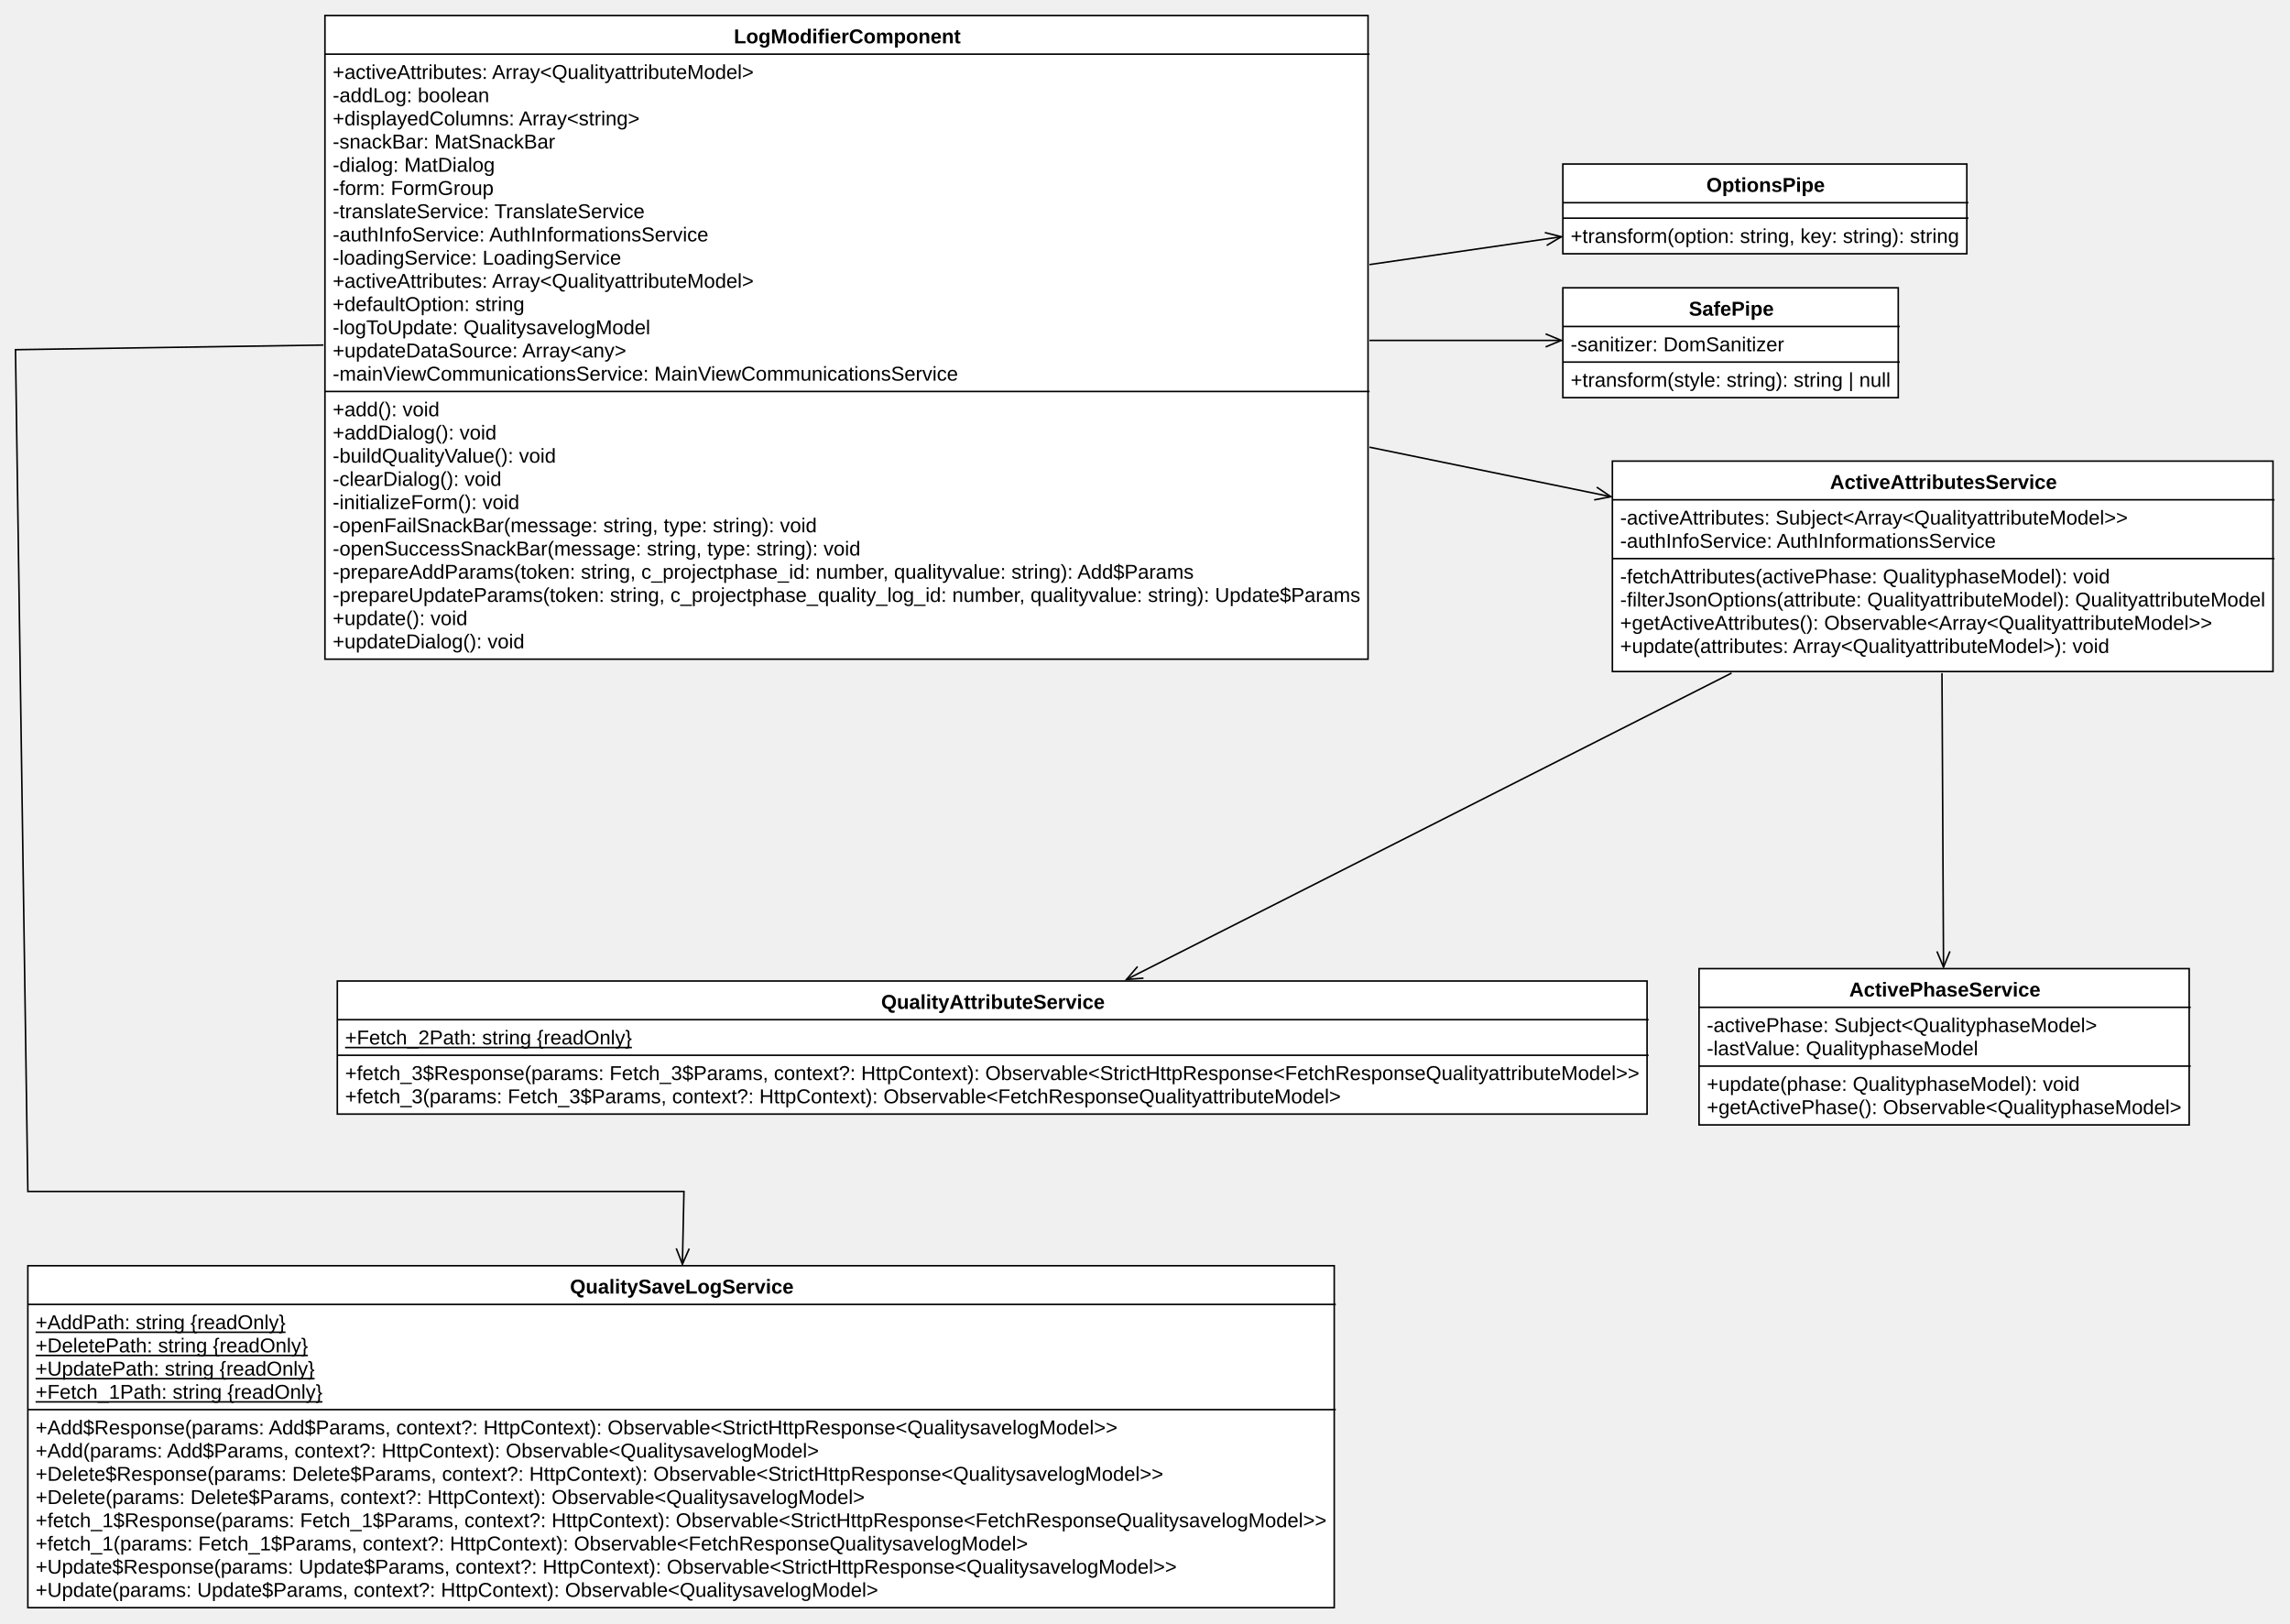
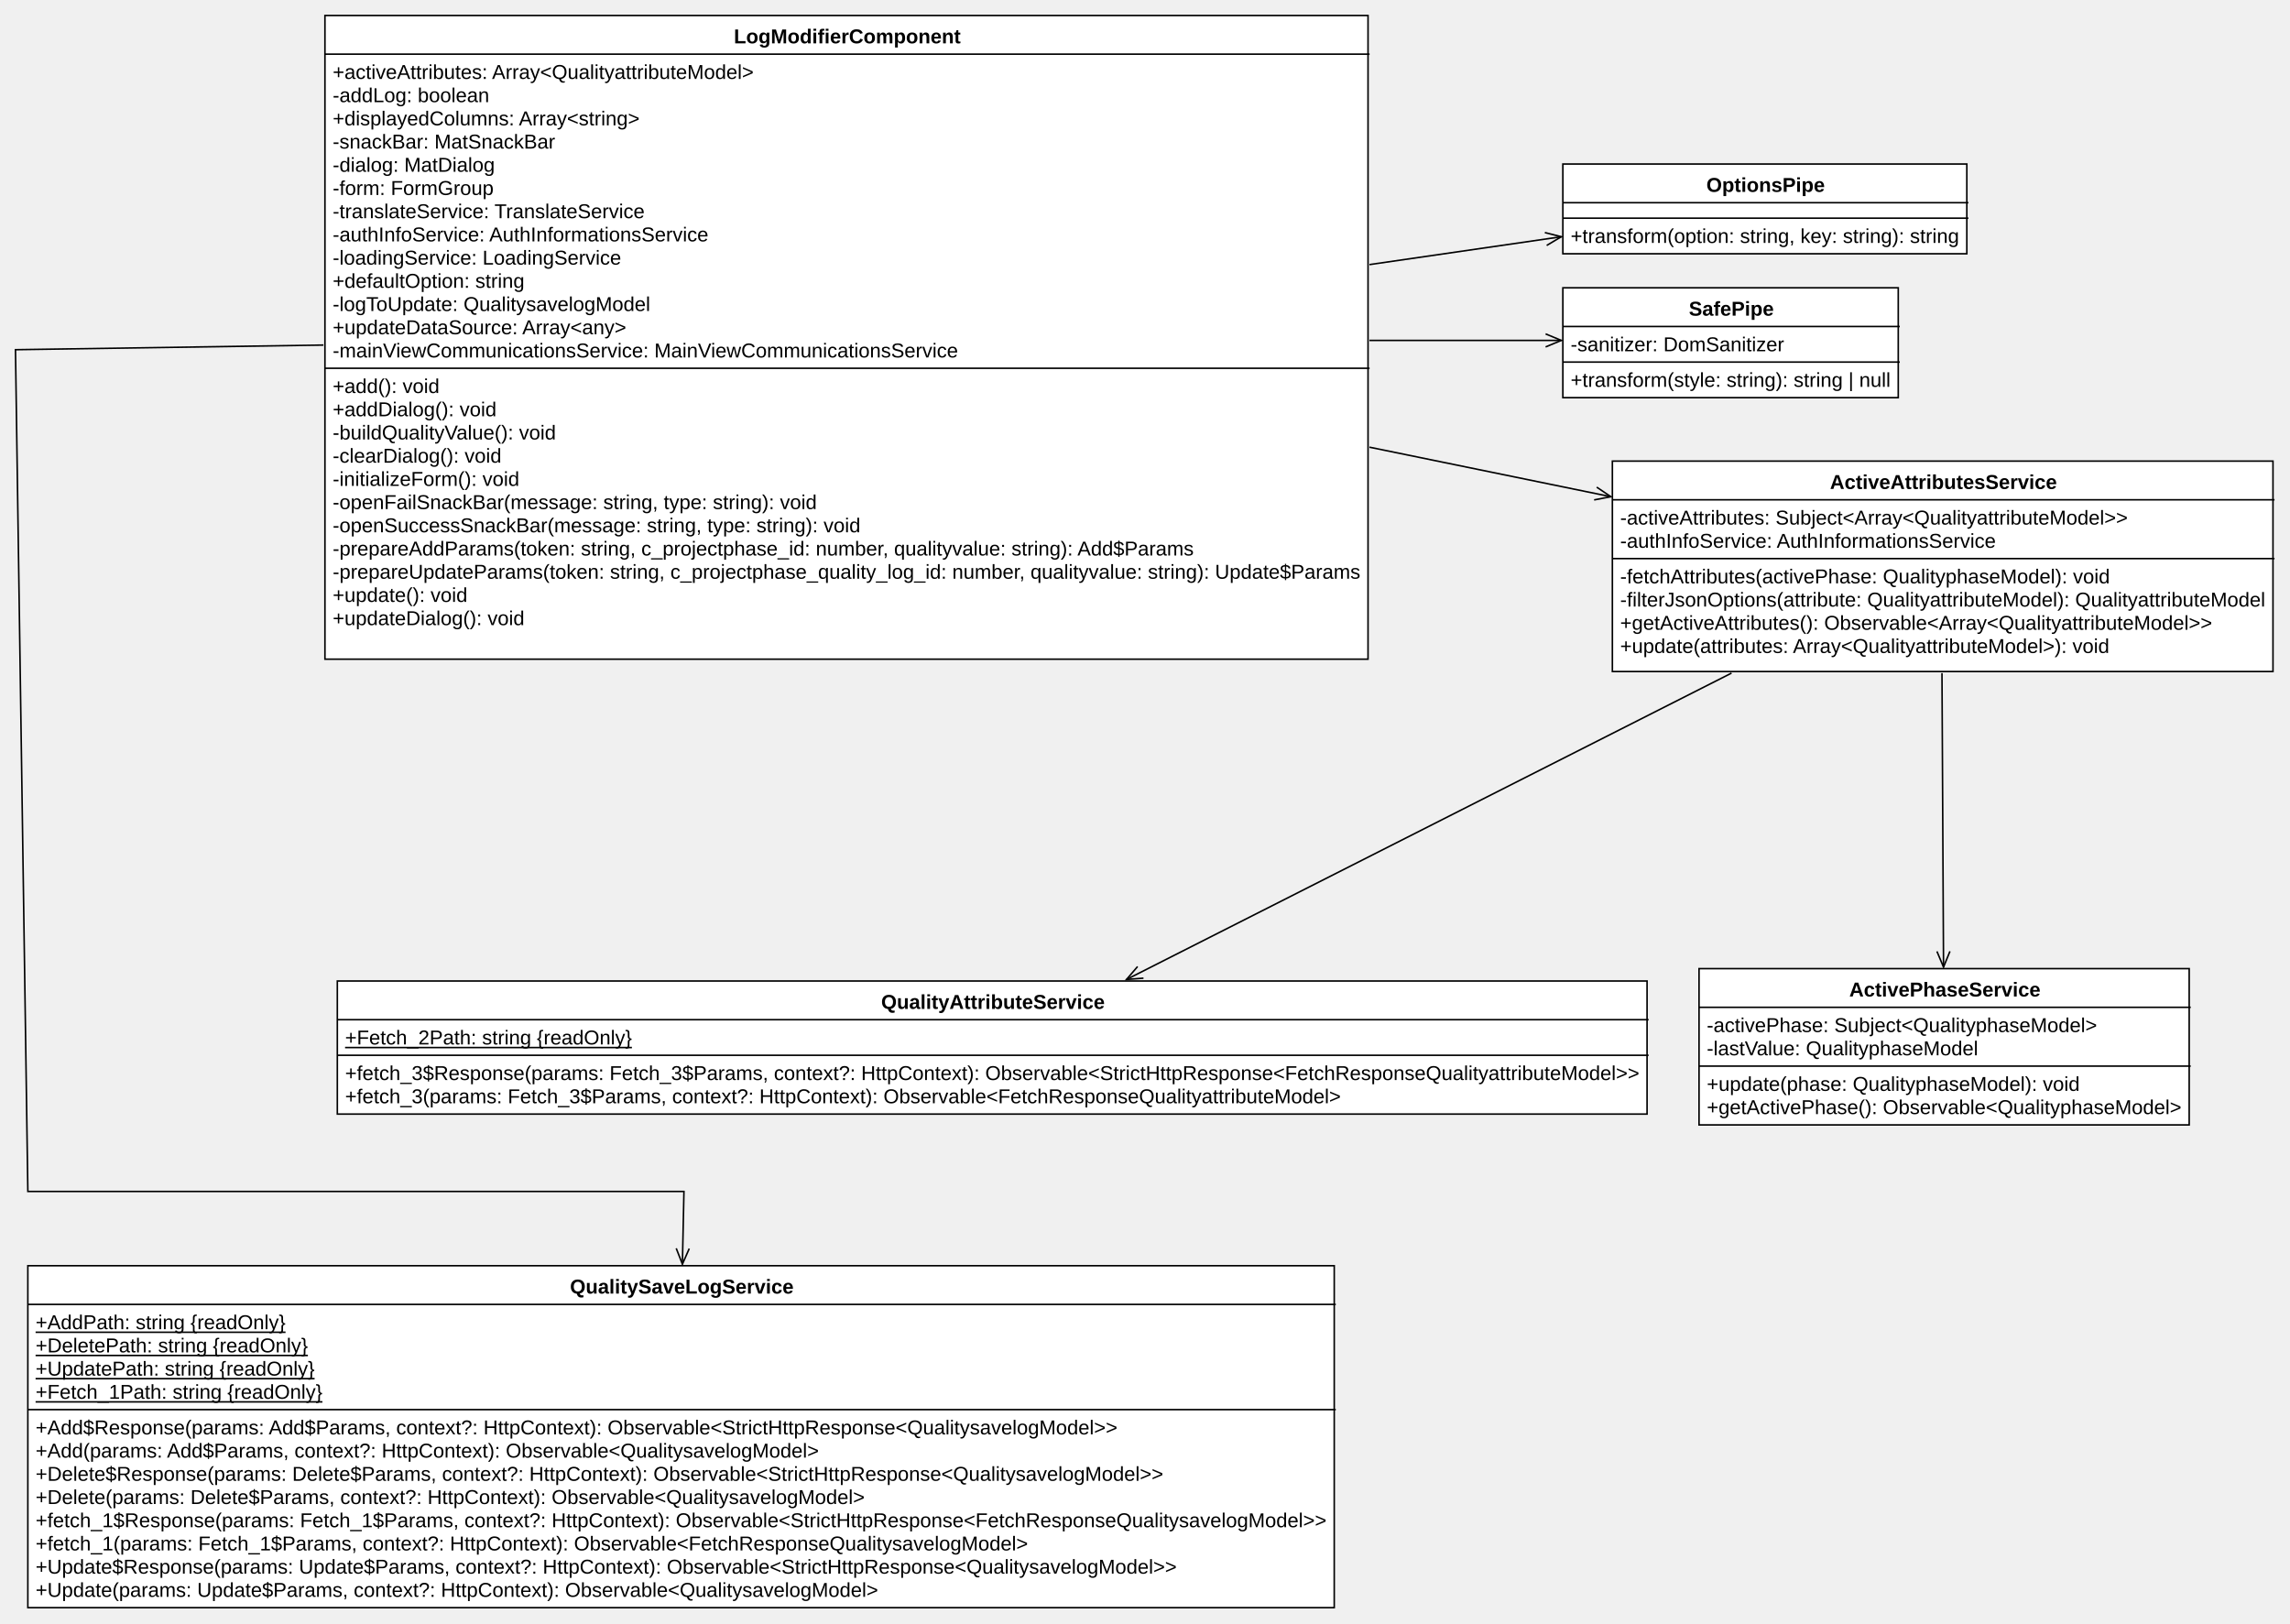
<svg xmlns="http://www.w3.org/2000/svg" version="1.1" width="1479.908" height="1049">
  <defs />
  <g>
    <g>
      <rect fill="#ffffff" stroke="none" x="968" y="816" width="846.412" height="86" transform="matrix(1 0 0 1 -750 -182)" />
    </g>
    <g>
      <path fill="none" stroke="#000000" paint-order="fill stroke markers" d=" M 218 634 L 1064.412 634 L 1064.412 720 L 218 720 L 218 634 Z Z" stroke-miterlimit="10" stroke-dasharray="" />
    </g>
    <g>
      <path fill="none" stroke="#000000" paint-order="fill stroke markers" d=" M 218 659 L 1065.412 659" stroke-miterlimit="10" stroke-dasharray="" />
    </g>
    <g>
      <path fill="none" stroke="#000000" paint-order="fill stroke markers" d=" M 218 682 L 1065.412 682" stroke-miterlimit="10" stroke-dasharray="" />
    </g>
    <g>
      <g>
        <path fill="none" stroke="none" />
        <text fill="#000000" stroke="none" font-family="Arial" font-size="13px" font-style="normal" font-weight="bold" text-decoration="undefined" x="1391.706" y="829.5" text-anchor="middle" dominant-baseline="central" transform="matrix(1 0 0 1 -750 -182)">QualityAttributeService</text>
      </g>
    </g>
    <g>
      <g>
        <path fill="none" stroke="none" />
        <text fill="#000000" stroke="none" font-family="Arial" font-size="13px" font-style="normal" font-weight="normal" text-decoration="undefined" x="973" y="852.5" text-anchor="start" dominant-baseline="central" transform="matrix(1 0 0 1 -750 -182)">+Fetch_2Path: string {readOnly}</text>
        <path fill="none" stroke="#000000" paint-order="fill stroke markers" d=" M 223 677 L 408.364 677" stroke-miterlimit="10" stroke-dasharray="" />
      </g>
    </g>
    <g>
      <g>
        <path fill="none" stroke="none" />
-         <text fill="#000000" stroke="none" font-family="Arial" font-size="13px" font-style="normal" font-weight="normal" text-decoration="undefined" x="973" y="875.5" text-anchor="start" dominant-baseline="central" transform="matrix(1 0 0 1 -750 -182)">+fetch_3$Response(params: Fetch_3$Params,
-                     context?: HttpContext):
-                     Observable&lt;StrictHttpResponse&lt;FetchResponseQualityattributeModel&gt;&gt;</text>
-       </g>
-     </g>
-     <g>
-       <g>
-         <path fill="none" stroke="none" />
-         <text fill="#000000" stroke="none" font-family="Arial" font-size="13px" font-style="normal" font-weight="normal" text-decoration="undefined" x="973" y="890.5" text-anchor="start" dominant-baseline="central" transform="matrix(1 0 0 1 -750 -182)">+fetch_3(params: Fetch_3$Params, context?:
-                     HttpContext): Observable&lt;FetchResponseQualityattributeModel&gt;</text>
+         <text fill="#000000" stroke="none" font-family="Arial" font-size="13px" font-style="normal" font-weight="normal" text-decoration="undefined" x="973" y="875.5" text-anchor="start" dominant-baseline="central" transform="matrix(1 0 0 1 -750 -182)">+fetch_3$Response(params: Fetch_3$Params, context?: HttpContext): Observable&lt;StrictHttpResponse&lt;FetchResponseQualityattributeModel&gt;&gt;</text>
+       </g>
+     </g>
+     <g>
+       <g>
+         <path fill="none" stroke="none" />
+         <text fill="#000000" stroke="none" font-family="Arial" font-size="13px" font-style="normal" font-weight="normal" text-decoration="undefined" x="973" y="890.5" text-anchor="start" dominant-baseline="central" transform="matrix(1 0 0 1 -750 -182)">+fetch_3(params: Fetch_3$Params, context?: HttpContext): Observable&lt;FetchResponseQualityattributeModel&gt;</text>
      </g>
    </g>
    <g>
      <rect fill="#ffffff" stroke="none" x="960" y="192" width="674.085" height="416" transform="matrix(1 0 0 1 -750 -182)" />
    </g>
    <g>
      <path fill="none" stroke="#000000" paint-order="fill stroke markers" d=" M 210 10 L 884.085 10 L 884.085 426 L 210 426 L 210 10 Z Z" stroke-miterlimit="10" stroke-dasharray="" />
    </g>
    <g>
      <path fill="none" stroke="#000000" paint-order="fill stroke markers" d=" M 210 35 L 885.085 35" stroke-miterlimit="10" stroke-dasharray="" />
    </g>
    <g>
-       <path fill="none" stroke="#000000" paint-order="fill stroke markers" d=" M 210 253 L 885.085 253" stroke-miterlimit="10" stroke-dasharray="" />
+       <path fill="none" stroke="#000000" paint-order="fill stroke markers" d=" M 210 238 L 885.085 238" stroke-miterlimit="10" stroke-dasharray="" />
    </g>
    <g>
      <g>
        <path fill="none" stroke="none" />
        <text fill="#000000" stroke="none" font-family="Arial" font-size="13px" font-style="normal" font-weight="bold" text-decoration="undefined" x="1297.543" y="205.5" text-anchor="middle" dominant-baseline="central" transform="matrix(1 0 0 1 -750 -182)">LogModifierComponent</text>
      </g>
    </g>
    <g>
      <g>
        <path fill="none" stroke="none" />
-         <text fill="#000000" stroke="none" font-family="Arial" font-size="13px" font-style="normal" font-weight="normal" text-decoration="undefined" x="965" y="228.5" text-anchor="start" dominant-baseline="central" transform="matrix(1 0 0 1 -750 -182)">+activeAttributes:
-                     Array&lt;QualityattributeModel&gt;</text>
+         <text fill="#000000" stroke="none" font-family="Arial" font-size="13px" font-style="normal" font-weight="normal" text-decoration="undefined" x="965" y="228.5" text-anchor="start" dominant-baseline="central" transform="matrix(1 0 0 1 -750 -182)">+activeAttributes: Array&lt;QualityattributeModel&gt;</text>
      </g>
    </g>
    <g>
      <g>
        <path fill="none" stroke="none" />
        <text fill="#000000" stroke="none" font-family="Arial" font-size="13px" font-style="normal" font-weight="normal" text-decoration="undefined" x="965" y="243.5" text-anchor="start" dominant-baseline="central" transform="matrix(1 0 0 1 -750 -182)">-addLog: boolean</text>
      </g>
    </g>
    <g>
      <g>
        <path fill="none" stroke="none" />
        <text fill="#000000" stroke="none" font-family="Arial" font-size="13px" font-style="normal" font-weight="normal" text-decoration="undefined" x="965" y="258.5" text-anchor="start" dominant-baseline="central" transform="matrix(1 0 0 1 -750 -182)">+displayedColumns: Array&lt;string&gt;</text>
      </g>
    </g>
    <g>
      <g>
        <path fill="none" stroke="none" />
        <text fill="#000000" stroke="none" font-family="Arial" font-size="13px" font-style="normal" font-weight="normal" text-decoration="undefined" x="965" y="273.5" text-anchor="start" dominant-baseline="central" transform="matrix(1 0 0 1 -750 -182)">-snackBar: MatSnackBar</text>
      </g>
    </g>
    <g>
      <g>
        <path fill="none" stroke="none" />
        <text fill="#000000" stroke="none" font-family="Arial" font-size="13px" font-style="normal" font-weight="normal" text-decoration="undefined" x="965" y="288.5" text-anchor="start" dominant-baseline="central" transform="matrix(1 0 0 1 -750 -182)">-dialog: MatDialog</text>
      </g>
    </g>
    <g>
      <g>
        <path fill="none" stroke="none" />
        <text fill="#000000" stroke="none" font-family="Arial" font-size="13px" font-style="normal" font-weight="normal" text-decoration="undefined" x="965" y="303.5" text-anchor="start" dominant-baseline="central" transform="matrix(1 0 0 1 -750 -182)">-form: FormGroup</text>
      </g>
    </g>
    <g>
      <g>
        <path fill="none" stroke="none" />
        <text fill="#000000" stroke="none" font-family="Arial" font-size="13px" font-style="normal" font-weight="normal" text-decoration="undefined" x="965" y="318.5" text-anchor="start" dominant-baseline="central" transform="matrix(1 0 0 1 -750 -182)">-translateService: TranslateService</text>
      </g>
    </g>
    <g>
      <g>
        <path fill="none" stroke="none" />
        <text fill="#000000" stroke="none" font-family="Arial" font-size="13px" font-style="normal" font-weight="normal" text-decoration="undefined" x="965" y="333.5" text-anchor="start" dominant-baseline="central" transform="matrix(1 0 0 1 -750 -182)">-authInfoService: AuthInformationsService</text>
      </g>
    </g>
    <g>
      <g>
        <path fill="none" stroke="none" />
        <text fill="#000000" stroke="none" font-family="Arial" font-size="13px" font-style="normal" font-weight="normal" text-decoration="undefined" x="965" y="348.5" text-anchor="start" dominant-baseline="central" transform="matrix(1 0 0 1 -750 -182)">-loadingService: LoadingService</text>
      </g>
    </g>
    <g>
      <g>
        <path fill="none" stroke="none" />
-         <text fill="#000000" stroke="none" font-family="Arial" font-size="13px" font-style="normal" font-weight="normal" text-decoration="undefined" x="965" y="363.5" text-anchor="start" dominant-baseline="central" transform="matrix(1 0 0 1 -750 -182)">+activeAttributes:
-                     Array&lt;QualityattributeModel&gt;</text>
-       </g>
-     </g>
-     <g>
-       <g>
-         <path fill="none" stroke="none" />
-         <text fill="#000000" stroke="none" font-family="Arial" font-size="13px" font-style="normal" font-weight="normal" text-decoration="undefined" x="965" y="378.5" text-anchor="start" dominant-baseline="central" transform="matrix(1 0 0 1 -750 -182)">+defaultOption: string</text>
-       </g>
-     </g>
-     <g>
-       <g>
-         <path fill="none" stroke="none" />
-         <text fill="#000000" stroke="none" font-family="Arial" font-size="13px" font-style="normal" font-weight="normal" text-decoration="undefined" x="965" y="393.5" text-anchor="start" dominant-baseline="central" transform="matrix(1 0 0 1 -750 -182)">-logToUpdate: QualitysavelogModel</text>
-       </g>
-     </g>
-     <g>
-       <g>
-         <path fill="none" stroke="none" />
-         <text fill="#000000" stroke="none" font-family="Arial" font-size="13px" font-style="normal" font-weight="normal" text-decoration="undefined" x="965" y="408.5" text-anchor="start" dominant-baseline="central" transform="matrix(1 0 0 1 -750 -182)">+updateDataSource: Array&lt;any&gt;</text>
-       </g>
-     </g>
-     <g>
-       <g>
-         <path fill="none" stroke="none" />
-         <text fill="#000000" stroke="none" font-family="Arial" font-size="13px" font-style="normal" font-weight="normal" text-decoration="undefined" x="965" y="423.5" text-anchor="start" dominant-baseline="central" transform="matrix(1 0 0 1 -750 -182)">-mainViewCommunicationsService:
-                     MainViewCommunicationsService</text>
-       </g>
-     </g>
-     <g>
-       <g>
-         <path fill="none" stroke="none" />
-         <text fill="#000000" stroke="none" font-family="Arial" font-size="13px" font-style="normal" font-weight="normal" text-decoration="undefined" x="965" y="446.5" text-anchor="start" dominant-baseline="central" transform="matrix(1 0 0 1 -750 -182)">+add(): void</text>
-       </g>
-     </g>
-     <g>
-       <g>
-         <path fill="none" stroke="none" />
-         <text fill="#000000" stroke="none" font-family="Arial" font-size="13px" font-style="normal" font-weight="normal" text-decoration="undefined" x="965" y="461.5" text-anchor="start" dominant-baseline="central" transform="matrix(1 0 0 1 -750 -182)">+addDialog(): void</text>
-       </g>
-     </g>
-     <g>
-       <g>
-         <path fill="none" stroke="none" />
-         <text fill="#000000" stroke="none" font-family="Arial" font-size="13px" font-style="normal" font-weight="normal" text-decoration="undefined" x="965" y="476.5" text-anchor="start" dominant-baseline="central" transform="matrix(1 0 0 1 -750 -182)">-buildQualityValue(): void</text>
-       </g>
-     </g>
-     <g>
-       <g>
-         <path fill="none" stroke="none" />
-         <text fill="#000000" stroke="none" font-family="Arial" font-size="13px" font-style="normal" font-weight="normal" text-decoration="undefined" x="965" y="491.5" text-anchor="start" dominant-baseline="central" transform="matrix(1 0 0 1 -750 -182)">-clearDialog(): void</text>
-       </g>
-     </g>
-     <g>
-       <g>
-         <path fill="none" stroke="none" />
-         <text fill="#000000" stroke="none" font-family="Arial" font-size="13px" font-style="normal" font-weight="normal" text-decoration="undefined" x="965" y="506.5" text-anchor="start" dominant-baseline="central" transform="matrix(1 0 0 1 -750 -182)">-initializeForm(): void</text>
-       </g>
-     </g>
-     <g>
-       <g>
-         <path fill="none" stroke="none" />
-         <text fill="#000000" stroke="none" font-family="Arial" font-size="13px" font-style="normal" font-weight="normal" text-decoration="undefined" x="965" y="521.5" text-anchor="start" dominant-baseline="central" transform="matrix(1 0 0 1 -750 -182)">-openFailSnackBar(message: string, type:
-                     string): void</text>
-       </g>
-     </g>
-     <g>
-       <g>
-         <path fill="none" stroke="none" />
-         <text fill="#000000" stroke="none" font-family="Arial" font-size="13px" font-style="normal" font-weight="normal" text-decoration="undefined" x="965" y="536.5" text-anchor="start" dominant-baseline="central" transform="matrix(1 0 0 1 -750 -182)">-openSuccessSnackBar(message: string,
-                     type: string): void</text>
-       </g>
-     </g>
-     <g>
-       <g>
-         <path fill="none" stroke="none" />
-         <text fill="#000000" stroke="none" font-family="Arial" font-size="13px" font-style="normal" font-weight="normal" text-decoration="undefined" x="965" y="551.5" text-anchor="start" dominant-baseline="central" transform="matrix(1 0 0 1 -750 -182)">-prepareAddParams(token: string,
-                     c_projectphase_id: number, qualityvalue: string): Add$Params</text>
-       </g>
-     </g>
-     <g>
-       <g>
-         <path fill="none" stroke="none" />
-         <text fill="#000000" stroke="none" font-family="Arial" font-size="13px" font-style="normal" font-weight="normal" text-decoration="undefined" x="965" y="566.5" text-anchor="start" dominant-baseline="central" transform="matrix(1 0 0 1 -750 -182)">-prepareUpdateParams(token: string,
-                     c_projectphase_quality_log_id: number, qualityvalue: string): Update$Params</text>
-       </g>
-     </g>
-     <g>
-       <g>
-         <path fill="none" stroke="none" />
-         <text fill="#000000" stroke="none" font-family="Arial" font-size="13px" font-style="normal" font-weight="normal" text-decoration="undefined" x="965" y="581.5" text-anchor="start" dominant-baseline="central" transform="matrix(1 0 0 1 -750 -182)">+update(): void</text>
-       </g>
-     </g>
-     <g>
-       <g>
-         <path fill="none" stroke="none" />
-         <text fill="#000000" stroke="none" font-family="Arial" font-size="13px" font-style="normal" font-weight="normal" text-decoration="undefined" x="965" y="596.5" text-anchor="start" dominant-baseline="central" transform="matrix(1 0 0 1 -750 -182)">+updateDialog(): void</text>
+         <text fill="#000000" stroke="none" font-family="Arial" font-size="13px" font-style="normal" font-weight="normal" text-decoration="undefined" x="965" y="363.5" text-anchor="start" dominant-baseline="central" transform="matrix(1 0 0 1 -750 -182)">+defaultOption: string</text>
+       </g>
+     </g>
+     <g>
+       <g>
+         <path fill="none" stroke="none" />
+         <text fill="#000000" stroke="none" font-family="Arial" font-size="13px" font-style="normal" font-weight="normal" text-decoration="undefined" x="965" y="378.5" text-anchor="start" dominant-baseline="central" transform="matrix(1 0 0 1 -750 -182)">-logToUpdate: QualitysavelogModel</text>
+       </g>
+     </g>
+     <g>
+       <g>
+         <path fill="none" stroke="none" />
+         <text fill="#000000" stroke="none" font-family="Arial" font-size="13px" font-style="normal" font-weight="normal" text-decoration="undefined" x="965" y="393.5" text-anchor="start" dominant-baseline="central" transform="matrix(1 0 0 1 -750 -182)">+updateDataSource: Array&lt;any&gt;</text>
+       </g>
+     </g>
+     <g>
+       <g>
+         <path fill="none" stroke="none" />
+         <text fill="#000000" stroke="none" font-family="Arial" font-size="13px" font-style="normal" font-weight="normal" text-decoration="undefined" x="965" y="408.5" text-anchor="start" dominant-baseline="central" transform="matrix(1 0 0 1 -750 -182)">-mainViewCommunicationsService: MainViewCommunicationsService</text>
+       </g>
+     </g>
+     <g>
+       <g>
+         <path fill="none" stroke="none" />
+         <text fill="#000000" stroke="none" font-family="Arial" font-size="13px" font-style="normal" font-weight="normal" text-decoration="undefined" x="965" y="431.5" text-anchor="start" dominant-baseline="central" transform="matrix(1 0 0 1 -750 -182)">+add(): void</text>
+       </g>
+     </g>
+     <g>
+       <g>
+         <path fill="none" stroke="none" />
+         <text fill="#000000" stroke="none" font-family="Arial" font-size="13px" font-style="normal" font-weight="normal" text-decoration="undefined" x="965" y="446.5" text-anchor="start" dominant-baseline="central" transform="matrix(1 0 0 1 -750 -182)">+addDialog(): void</text>
+       </g>
+     </g>
+     <g>
+       <g>
+         <path fill="none" stroke="none" />
+         <text fill="#000000" stroke="none" font-family="Arial" font-size="13px" font-style="normal" font-weight="normal" text-decoration="undefined" x="965" y="461.5" text-anchor="start" dominant-baseline="central" transform="matrix(1 0 0 1 -750 -182)">-buildQualityValue(): void</text>
+       </g>
+     </g>
+     <g>
+       <g>
+         <path fill="none" stroke="none" />
+         <text fill="#000000" stroke="none" font-family="Arial" font-size="13px" font-style="normal" font-weight="normal" text-decoration="undefined" x="965" y="476.5" text-anchor="start" dominant-baseline="central" transform="matrix(1 0 0 1 -750 -182)">-clearDialog(): void</text>
+       </g>
+     </g>
+     <g>
+       <g>
+         <path fill="none" stroke="none" />
+         <text fill="#000000" stroke="none" font-family="Arial" font-size="13px" font-style="normal" font-weight="normal" text-decoration="undefined" x="965" y="491.5" text-anchor="start" dominant-baseline="central" transform="matrix(1 0 0 1 -750 -182)">-initializeForm(): void</text>
+       </g>
+     </g>
+     <g>
+       <g>
+         <path fill="none" stroke="none" />
+         <text fill="#000000" stroke="none" font-family="Arial" font-size="13px" font-style="normal" font-weight="normal" text-decoration="undefined" x="965" y="506.5" text-anchor="start" dominant-baseline="central" transform="matrix(1 0 0 1 -750 -182)">-openFailSnackBar(message: string, type: string): void</text>
+       </g>
+     </g>
+     <g>
+       <g>
+         <path fill="none" stroke="none" />
+         <text fill="#000000" stroke="none" font-family="Arial" font-size="13px" font-style="normal" font-weight="normal" text-decoration="undefined" x="965" y="521.5" text-anchor="start" dominant-baseline="central" transform="matrix(1 0 0 1 -750 -182)">-openSuccessSnackBar(message: string, type: string): void</text>
+       </g>
+     </g>
+     <g>
+       <g>
+         <path fill="none" stroke="none" />
+         <text fill="#000000" stroke="none" font-family="Arial" font-size="13px" font-style="normal" font-weight="normal" text-decoration="undefined" x="965" y="536.5" text-anchor="start" dominant-baseline="central" transform="matrix(1 0 0 1 -750 -182)">-prepareAddParams(token: string, c_projectphase_id: number, qualityvalue: string): Add$Params</text>
+       </g>
+     </g>
+     <g>
+       <g>
+         <path fill="none" stroke="none" />
+         <text fill="#000000" stroke="none" font-family="Arial" font-size="13px" font-style="normal" font-weight="normal" text-decoration="undefined" x="965" y="551.5" text-anchor="start" dominant-baseline="central" transform="matrix(1 0 0 1 -750 -182)">-prepareUpdateParams(token: string, c_projectphase_quality_log_id: number, qualityvalue: string): Update$Params</text>
+       </g>
+     </g>
+     <g>
+       <g>
+         <path fill="none" stroke="none" />
+         <text fill="#000000" stroke="none" font-family="Arial" font-size="13px" font-style="normal" font-weight="normal" text-decoration="undefined" x="965" y="566.5" text-anchor="start" dominant-baseline="central" transform="matrix(1 0 0 1 -750 -182)">+update(): void</text>
+       </g>
+     </g>
+     <g>
+       <g>
+         <path fill="none" stroke="none" />
+         <text fill="#000000" stroke="none" font-family="Arial" font-size="13px" font-style="normal" font-weight="normal" text-decoration="undefined" x="965" y="581.5" text-anchor="start" dominant-baseline="central" transform="matrix(1 0 0 1 -750 -182)">+updateDialog(): void</text>
      </g>
    </g>
    <g>
      <rect fill="#ffffff" stroke="none" x="1848" y="808" width="316.757" height="101" transform="matrix(1 0 0 1 -750 -182)" />
    </g>
    <g>
      <path fill="none" stroke="#000000" paint-order="fill stroke markers" d=" M 1098 626 L 1414.757 626 L 1414.757 727 L 1098 727 L 1098 626 Z Z" stroke-miterlimit="10" stroke-dasharray="" />
    </g>
    <g>
      <path fill="none" stroke="#000000" paint-order="fill stroke markers" d=" M 1098 651 L 1415.757 651" stroke-miterlimit="10" stroke-dasharray="" />
    </g>
    <g>
      <path fill="none" stroke="#000000" paint-order="fill stroke markers" d=" M 1098 689 L 1415.757 689" stroke-miterlimit="10" stroke-dasharray="" />
    </g>
    <g>
      <g>
        <path fill="none" stroke="none" />
        <text fill="#000000" stroke="none" font-family="Arial" font-size="13px" font-style="normal" font-weight="bold" text-decoration="undefined" x="2006.878" y="821.5" text-anchor="middle" dominant-baseline="central" transform="matrix(1 0 0 1 -750 -182)">ActivePhaseService</text>
      </g>
    </g>
    <g>
      <g>
        <path fill="none" stroke="none" />
-         <text fill="#000000" stroke="none" font-family="Arial" font-size="13px" font-style="normal" font-weight="normal" text-decoration="undefined" x="1853" y="844.5" text-anchor="start" dominant-baseline="central" transform="matrix(1 0 0 1 -750 -182)">-activePhase:
-                     Subject&lt;QualityphaseModel&gt;</text>
+         <text fill="#000000" stroke="none" font-family="Arial" font-size="13px" font-style="normal" font-weight="normal" text-decoration="undefined" x="1853" y="844.5" text-anchor="start" dominant-baseline="central" transform="matrix(1 0 0 1 -750 -182)">-activePhase: Subject&lt;QualityphaseModel&gt;</text>
      </g>
    </g>
    <g>
      <g>
        <path fill="none" stroke="none" />
        <text fill="#000000" stroke="none" font-family="Arial" font-size="13px" font-style="normal" font-weight="normal" text-decoration="undefined" x="1853" y="859.5" text-anchor="start" dominant-baseline="central" transform="matrix(1 0 0 1 -750 -182)">-lastValue: QualityphaseModel</text>
      </g>
    </g>
    <g>
      <g>
        <path fill="none" stroke="none" />
        <text fill="#000000" stroke="none" font-family="Arial" font-size="13px" font-style="normal" font-weight="normal" text-decoration="undefined" x="1853" y="882.5" text-anchor="start" dominant-baseline="central" transform="matrix(1 0 0 1 -750 -182)">+update(phase: QualityphaseModel): void</text>
      </g>
    </g>
    <g>
      <g>
        <path fill="none" stroke="none" />
-         <text fill="#000000" stroke="none" font-family="Arial" font-size="13px" font-style="normal" font-weight="normal" text-decoration="undefined" x="1853" y="897.5" text-anchor="start" dominant-baseline="central" transform="matrix(1 0 0 1 -750 -182)">+getActivePhase():
-                     Observable&lt;QualityphaseModel&gt;</text>
+         <text fill="#000000" stroke="none" font-family="Arial" font-size="13px" font-style="normal" font-weight="normal" text-decoration="undefined" x="1853" y="897.5" text-anchor="start" dominant-baseline="central" transform="matrix(1 0 0 1 -750 -182)">+getActivePhase(): Observable&lt;QualityphaseModel&gt;</text>
      </g>
    </g>
    <g>
      <rect fill="#ffffff" stroke="none" x="768" y="1000" width="844.247" height="221" transform="matrix(1 0 0 1 -750 -182)" />
    </g>
    <g>
      <path fill="none" stroke="#000000" paint-order="fill stroke markers" d=" M 18 818 L 862.247 818 L 862.247 1039 L 18 1039 L 18 818 Z Z" stroke-miterlimit="10" stroke-dasharray="" />
    </g>
    <g>
      <path fill="none" stroke="#000000" paint-order="fill stroke markers" d=" M 18 843 L 863.247 843" stroke-miterlimit="10" stroke-dasharray="" />
    </g>
    <g>
      <path fill="none" stroke="#000000" paint-order="fill stroke markers" d=" M 18 911 L 863.247 911" stroke-miterlimit="10" stroke-dasharray="" />
    </g>
    <g>
      <g>
        <path fill="none" stroke="none" />
        <text fill="#000000" stroke="none" font-family="Arial" font-size="13px" font-style="normal" font-weight="bold" text-decoration="undefined" x="1190.624" y="1013.5" text-anchor="middle" dominant-baseline="central" transform="matrix(1 0 0 1 -750 -182)">QualitySaveLogService</text>
      </g>
    </g>
    <g>
      <g>
        <path fill="none" stroke="none" />
        <text fill="#000000" stroke="none" font-family="Arial" font-size="13px" font-style="normal" font-weight="normal" text-decoration="undefined" x="773" y="1036.5" text-anchor="start" dominant-baseline="central" transform="matrix(1 0 0 1 -750 -182)">+AddPath: string {readOnly}</text>
        <path fill="none" stroke="#000000" paint-order="fill stroke markers" d=" M 23 861 L 184.522 861" stroke-miterlimit="10" stroke-dasharray="" />
      </g>
    </g>
    <g>
      <g>
        <path fill="none" stroke="none" />
        <text fill="#000000" stroke="none" font-family="Arial" font-size="13px" font-style="normal" font-weight="normal" text-decoration="undefined" x="773" y="1051.5" text-anchor="start" dominant-baseline="central" transform="matrix(1 0 0 1 -750 -182)">+DeletePath: string {readOnly}</text>
        <path fill="none" stroke="#000000" paint-order="fill stroke markers" d=" M 23 876 L 198.97 876" stroke-miterlimit="10" stroke-dasharray="" />
      </g>
    </g>
    <g>
      <g>
        <path fill="none" stroke="none" />
        <text fill="#000000" stroke="none" font-family="Arial" font-size="13px" font-style="normal" font-weight="normal" text-decoration="undefined" x="773" y="1066.5" text-anchor="start" dominant-baseline="central" transform="matrix(1 0 0 1 -750 -182)">+UpdatePath: string {readOnly}</text>
        <path fill="none" stroke="#000000" paint-order="fill stroke markers" d=" M 23 891 L 203.312 891" stroke-miterlimit="10" stroke-dasharray="" />
      </g>
    </g>
    <g>
      <g>
        <path fill="none" stroke="none" />
        <text fill="#000000" stroke="none" font-family="Arial" font-size="13px" font-style="normal" font-weight="normal" text-decoration="undefined" x="773" y="1081.5" text-anchor="start" dominant-baseline="central" transform="matrix(1 0 0 1 -750 -182)">+Fetch_1Path: string {readOnly}</text>
        <path fill="none" stroke="#000000" paint-order="fill stroke markers" d=" M 23 906 L 208.364 906" stroke-miterlimit="10" stroke-dasharray="" />
      </g>
    </g>
    <g>
      <g>
        <path fill="none" stroke="none" />
-         <text fill="#000000" stroke="none" font-family="Arial" font-size="13px" font-style="normal" font-weight="normal" text-decoration="undefined" x="773" y="1104.5" text-anchor="start" dominant-baseline="central" transform="matrix(1 0 0 1 -750 -182)">+Add$Response(params: Add$Params,
-                     context?: HttpContext):
-                     Observable&lt;StrictHttpResponse&lt;QualitysavelogModel&gt;&gt;</text>
-       </g>
-     </g>
-     <g>
-       <g>
-         <path fill="none" stroke="none" />
-         <text fill="#000000" stroke="none" font-family="Arial" font-size="13px" font-style="normal" font-weight="normal" text-decoration="undefined" x="773" y="1119.5" text-anchor="start" dominant-baseline="central" transform="matrix(1 0 0 1 -750 -182)">+Add(params: Add$Params, context?:
-                     HttpContext): Observable&lt;QualitysavelogModel&gt;</text>
-       </g>
-     </g>
-     <g>
-       <g>
-         <path fill="none" stroke="none" />
-         <text fill="#000000" stroke="none" font-family="Arial" font-size="13px" font-style="normal" font-weight="normal" text-decoration="undefined" x="773" y="1134.5" text-anchor="start" dominant-baseline="central" transform="matrix(1 0 0 1 -750 -182)">+Delete$Response(params: Delete$Params,
-                     context?: HttpContext):
-                     Observable&lt;StrictHttpResponse&lt;QualitysavelogModel&gt;&gt;</text>
-       </g>
-     </g>
-     <g>
-       <g>
-         <path fill="none" stroke="none" />
-         <text fill="#000000" stroke="none" font-family="Arial" font-size="13px" font-style="normal" font-weight="normal" text-decoration="undefined" x="773" y="1149.5" text-anchor="start" dominant-baseline="central" transform="matrix(1 0 0 1 -750 -182)">+Delete(params: Delete$Params, context?:
-                     HttpContext): Observable&lt;QualitysavelogModel&gt;</text>
-       </g>
-     </g>
-     <g>
-       <g>
-         <path fill="none" stroke="none" />
-         <text fill="#000000" stroke="none" font-family="Arial" font-size="13px" font-style="normal" font-weight="normal" text-decoration="undefined" x="773" y="1164.5" text-anchor="start" dominant-baseline="central" transform="matrix(1 0 0 1 -750 -182)">+fetch_1$Response(params: Fetch_1$Params,
-                     context?: HttpContext):
-                     Observable&lt;StrictHttpResponse&lt;FetchResponseQualitysavelogModel&gt;&gt;</text>
-       </g>
-     </g>
-     <g>
-       <g>
-         <path fill="none" stroke="none" />
-         <text fill="#000000" stroke="none" font-family="Arial" font-size="13px" font-style="normal" font-weight="normal" text-decoration="undefined" x="773" y="1179.5" text-anchor="start" dominant-baseline="central" transform="matrix(1 0 0 1 -750 -182)">+fetch_1(params: Fetch_1$Params, context?:
-                     HttpContext): Observable&lt;FetchResponseQualitysavelogModel&gt;</text>
-       </g>
-     </g>
-     <g>
-       <g>
-         <path fill="none" stroke="none" />
-         <text fill="#000000" stroke="none" font-family="Arial" font-size="13px" font-style="normal" font-weight="normal" text-decoration="undefined" x="773" y="1194.5" text-anchor="start" dominant-baseline="central" transform="matrix(1 0 0 1 -750 -182)">+Update$Response(params: Update$Params,
-                     context?: HttpContext):
-                     Observable&lt;StrictHttpResponse&lt;QualitysavelogModel&gt;&gt;</text>
-       </g>
-     </g>
-     <g>
-       <g>
-         <path fill="none" stroke="none" />
-         <text fill="#000000" stroke="none" font-family="Arial" font-size="13px" font-style="normal" font-weight="normal" text-decoration="undefined" x="773" y="1209.5" text-anchor="start" dominant-baseline="central" transform="matrix(1 0 0 1 -750 -182)">+Update(params: Update$Params, context?:
-                     HttpContext): Observable&lt;QualitysavelogModel&gt;</text>
+         <text fill="#000000" stroke="none" font-family="Arial" font-size="13px" font-style="normal" font-weight="normal" text-decoration="undefined" x="773" y="1104.5" text-anchor="start" dominant-baseline="central" transform="matrix(1 0 0 1 -750 -182)">+Add$Response(params: Add$Params, context?: HttpContext): Observable&lt;StrictHttpResponse&lt;QualitysavelogModel&gt;&gt;</text>
+       </g>
+     </g>
+     <g>
+       <g>
+         <path fill="none" stroke="none" />
+         <text fill="#000000" stroke="none" font-family="Arial" font-size="13px" font-style="normal" font-weight="normal" text-decoration="undefined" x="773" y="1119.5" text-anchor="start" dominant-baseline="central" transform="matrix(1 0 0 1 -750 -182)">+Add(params: Add$Params, context?: HttpContext): Observable&lt;QualitysavelogModel&gt;</text>
+       </g>
+     </g>
+     <g>
+       <g>
+         <path fill="none" stroke="none" />
+         <text fill="#000000" stroke="none" font-family="Arial" font-size="13px" font-style="normal" font-weight="normal" text-decoration="undefined" x="773" y="1134.5" text-anchor="start" dominant-baseline="central" transform="matrix(1 0 0 1 -750 -182)">+Delete$Response(params: Delete$Params, context?: HttpContext): Observable&lt;StrictHttpResponse&lt;QualitysavelogModel&gt;&gt;</text>
+       </g>
+     </g>
+     <g>
+       <g>
+         <path fill="none" stroke="none" />
+         <text fill="#000000" stroke="none" font-family="Arial" font-size="13px" font-style="normal" font-weight="normal" text-decoration="undefined" x="773" y="1149.5" text-anchor="start" dominant-baseline="central" transform="matrix(1 0 0 1 -750 -182)">+Delete(params: Delete$Params, context?: HttpContext): Observable&lt;QualitysavelogModel&gt;</text>
+       </g>
+     </g>
+     <g>
+       <g>
+         <path fill="none" stroke="none" />
+         <text fill="#000000" stroke="none" font-family="Arial" font-size="13px" font-style="normal" font-weight="normal" text-decoration="undefined" x="773" y="1164.5" text-anchor="start" dominant-baseline="central" transform="matrix(1 0 0 1 -750 -182)">+fetch_1$Response(params: Fetch_1$Params, context?: HttpContext): Observable&lt;StrictHttpResponse&lt;FetchResponseQualitysavelogModel&gt;&gt;</text>
+       </g>
+     </g>
+     <g>
+       <g>
+         <path fill="none" stroke="none" />
+         <text fill="#000000" stroke="none" font-family="Arial" font-size="13px" font-style="normal" font-weight="normal" text-decoration="undefined" x="773" y="1179.5" text-anchor="start" dominant-baseline="central" transform="matrix(1 0 0 1 -750 -182)">+fetch_1(params: Fetch_1$Params, context?: HttpContext): Observable&lt;FetchResponseQualitysavelogModel&gt;</text>
+       </g>
+     </g>
+     <g>
+       <g>
+         <path fill="none" stroke="none" />
+         <text fill="#000000" stroke="none" font-family="Arial" font-size="13px" font-style="normal" font-weight="normal" text-decoration="undefined" x="773" y="1194.5" text-anchor="start" dominant-baseline="central" transform="matrix(1 0 0 1 -750 -182)">+Update$Response(params: Update$Params, context?: HttpContext): Observable&lt;StrictHttpResponse&lt;QualitysavelogModel&gt;&gt;</text>
+       </g>
+     </g>
+     <g>
+       <g>
+         <path fill="none" stroke="none" />
+         <text fill="#000000" stroke="none" font-family="Arial" font-size="13px" font-style="normal" font-weight="normal" text-decoration="undefined" x="773" y="1209.5" text-anchor="start" dominant-baseline="central" transform="matrix(1 0 0 1 -750 -182)">+Update(params: Update$Params, context?: HttpContext): Observable&lt;QualitysavelogModel&gt;</text>
      </g>
    </g>
    <g>
      <path fill="none" stroke="#000000" paint-order="fill stroke markers" d=" M 209 223 L 10 226 L 18 770 L 442 770 L 441 817" stroke-miterlimit="10" stroke-dasharray="" />
    </g>
    <g>
      <path fill="none" stroke="#000000" paint-order="fill stroke markers" d=" M 437.008 806.75 L 441 817 L 445.425 806.929" stroke-miterlimit="10" stroke-dasharray="" />
    </g>
    <g>
      <rect fill="#ffffff" stroke="none" x="1760" y="368" width="216.743" height="71" transform="matrix(1 0 0 1 -750 -182)" />
    </g>
    <g>
      <path fill="none" stroke="#000000" paint-order="fill stroke markers" d=" M 1010 186 L 1226.743 186 L 1226.743 257 L 1010 257 L 1010 186 Z Z" stroke-miterlimit="10" stroke-dasharray="" />
    </g>
    <g>
      <path fill="none" stroke="#000000" paint-order="fill stroke markers" d=" M 1010 211 L 1227.743 211" stroke-miterlimit="10" stroke-dasharray="" />
    </g>
    <g>
      <path fill="none" stroke="#000000" paint-order="fill stroke markers" d=" M 1010 234 L 1227.743 234" stroke-miterlimit="10" stroke-dasharray="" />
    </g>
    <g>
      <g>
        <path fill="none" stroke="none" />
        <text fill="#000000" stroke="none" font-family="Arial" font-size="13px" font-style="normal" font-weight="bold" text-decoration="undefined" x="1868.872" y="381.5" text-anchor="middle" dominant-baseline="central" transform="matrix(1 0 0 1 -750 -182)">SafePipe</text>
      </g>
    </g>
    <g>
      <g>
        <path fill="none" stroke="none" />
        <text fill="#000000" stroke="none" font-family="Arial" font-size="13px" font-style="normal" font-weight="normal" text-decoration="undefined" x="1765" y="404.5" text-anchor="start" dominant-baseline="central" transform="matrix(1 0 0 1 -750 -182)">-sanitizer: DomSanitizer</text>
      </g>
    </g>
    <g>
      <g>
        <path fill="none" stroke="none" />
        <text fill="#000000" stroke="none" font-family="Arial" font-size="13px" font-style="normal" font-weight="normal" text-decoration="undefined" x="1765" y="427.5" text-anchor="start" dominant-baseline="central" transform="matrix(1 0 0 1 -750 -182)">+transform(style: string): string | null</text>
      </g>
    </g>
    <g>
      <path fill="none" stroke="#000000" paint-order="fill stroke markers" d=" M 885 220 L 1009 220" stroke-miterlimit="10" stroke-dasharray="" />
    </g>
    <g>
      <path fill="none" stroke="#000000" paint-order="fill stroke markers" d=" M 998.837 224.21 L 1009 220 L 998.837 215.79" stroke-miterlimit="10" stroke-dasharray="" />
    </g>
    <g>
      <rect fill="#ffffff" stroke="none" x="1792" y="480" width="426.908" height="136" transform="matrix(1 0 0 1 -750 -182)" />
    </g>
    <g>
      <path fill="none" stroke="#000000" paint-order="fill stroke markers" d=" M 1042 298 L 1468.908 298 L 1468.908 434 L 1042 434 L 1042 298 Z Z" stroke-miterlimit="10" stroke-dasharray="" />
    </g>
    <g>
      <path fill="none" stroke="#000000" paint-order="fill stroke markers" d=" M 1042 323 L 1469.908 323" stroke-miterlimit="10" stroke-dasharray="" />
    </g>
    <g>
      <path fill="none" stroke="#000000" paint-order="fill stroke markers" d=" M 1042 361 L 1469.908 361" stroke-miterlimit="10" stroke-dasharray="" />
    </g>
    <g>
      <g>
        <path fill="none" stroke="none" />
        <text fill="#000000" stroke="none" font-family="Arial" font-size="13px" font-style="normal" font-weight="bold" text-decoration="undefined" x="2005.954" y="493.5" text-anchor="middle" dominant-baseline="central" transform="matrix(1 0 0 1 -750 -182)">ActiveAttributesService</text>
      </g>
    </g>
    <g>
      <g>
        <path fill="none" stroke="none" />
-         <text fill="#000000" stroke="none" font-family="Arial" font-size="13px" font-style="normal" font-weight="normal" text-decoration="undefined" x="1797" y="516.5" text-anchor="start" dominant-baseline="central" transform="matrix(1 0 0 1 -750 -182)">-activeAttributes:
-                     Subject&lt;Array&lt;QualityattributeModel&gt;&gt;</text>
+         <text fill="#000000" stroke="none" font-family="Arial" font-size="13px" font-style="normal" font-weight="normal" text-decoration="undefined" x="1797" y="516.5" text-anchor="start" dominant-baseline="central" transform="matrix(1 0 0 1 -750 -182)">-activeAttributes: Subject&lt;Array&lt;QualityattributeModel&gt;&gt;</text>
      </g>
    </g>
    <g>
      <g>
        <path fill="none" stroke="none" />
        <text fill="#000000" stroke="none" font-family="Arial" font-size="13px" font-style="normal" font-weight="normal" text-decoration="undefined" x="1797" y="531.5" text-anchor="start" dominant-baseline="central" transform="matrix(1 0 0 1 -750 -182)">-authInfoService: AuthInformationsService</text>
      </g>
    </g>
    <g>
      <g>
        <path fill="none" stroke="none" />
-         <text fill="#000000" stroke="none" font-family="Arial" font-size="13px" font-style="normal" font-weight="normal" text-decoration="undefined" x="1797" y="554.5" text-anchor="start" dominant-baseline="central" transform="matrix(1 0 0 1 -750 -182)">-fetchAttributes(activePhase:
-                     QualityphaseModel): void</text>
-       </g>
-     </g>
-     <g>
-       <g>
-         <path fill="none" stroke="none" />
-         <text fill="#000000" stroke="none" font-family="Arial" font-size="13px" font-style="normal" font-weight="normal" text-decoration="undefined" x="1797" y="569.5" text-anchor="start" dominant-baseline="central" transform="matrix(1 0 0 1 -750 -182)">-filterJsonOptions(attribute:
-                     QualityattributeModel): QualityattributeModel</text>
-       </g>
-     </g>
-     <g>
-       <g>
-         <path fill="none" stroke="none" />
-         <text fill="#000000" stroke="none" font-family="Arial" font-size="13px" font-style="normal" font-weight="normal" text-decoration="undefined" x="1797" y="584.5" text-anchor="start" dominant-baseline="central" transform="matrix(1 0 0 1 -750 -182)">+getActiveAttributes():
-                     Observable&lt;Array&lt;QualityattributeModel&gt;&gt;</text>
-       </g>
-     </g>
-     <g>
-       <g>
-         <path fill="none" stroke="none" />
-         <text fill="#000000" stroke="none" font-family="Arial" font-size="13px" font-style="normal" font-weight="normal" text-decoration="undefined" x="1797" y="599.5" text-anchor="start" dominant-baseline="central" transform="matrix(1 0 0 1 -750 -182)">+update(attributes:
-                     Array&lt;QualityattributeModel&gt;): void</text>
+         <text fill="#000000" stroke="none" font-family="Arial" font-size="13px" font-style="normal" font-weight="normal" text-decoration="undefined" x="1797" y="554.5" text-anchor="start" dominant-baseline="central" transform="matrix(1 0 0 1 -750 -182)">-fetchAttributes(activePhase: QualityphaseModel): void</text>
+       </g>
+     </g>
+     <g>
+       <g>
+         <path fill="none" stroke="none" />
+         <text fill="#000000" stroke="none" font-family="Arial" font-size="13px" font-style="normal" font-weight="normal" text-decoration="undefined" x="1797" y="569.5" text-anchor="start" dominant-baseline="central" transform="matrix(1 0 0 1 -750 -182)">-filterJsonOptions(attribute: QualityattributeModel): QualityattributeModel</text>
+       </g>
+     </g>
+     <g>
+       <g>
+         <path fill="none" stroke="none" />
+         <text fill="#000000" stroke="none" font-family="Arial" font-size="13px" font-style="normal" font-weight="normal" text-decoration="undefined" x="1797" y="584.5" text-anchor="start" dominant-baseline="central" transform="matrix(1 0 0 1 -750 -182)">+getActiveAttributes(): Observable&lt;Array&lt;QualityattributeModel&gt;&gt;</text>
+       </g>
+     </g>
+     <g>
+       <g>
+         <path fill="none" stroke="none" />
+         <text fill="#000000" stroke="none" font-family="Arial" font-size="13px" font-style="normal" font-weight="normal" text-decoration="undefined" x="1797" y="599.5" text-anchor="start" dominant-baseline="central" transform="matrix(1 0 0 1 -750 -182)">+update(attributes: Array&lt;QualityattributeModel&gt;): void</text>
      </g>
    </g>
    <g>
      <path fill="none" stroke="#000000" paint-order="fill stroke markers" d=" M 885 289 L 1041 321" stroke-miterlimit="10" stroke-dasharray="" />
    </g>
    <g>
      <path fill="none" stroke="#000000" paint-order="fill stroke markers" d=" M 1030.199 323.082 L 1041 321 L 1031.89 314.834" stroke-miterlimit="10" stroke-dasharray="" />
    </g>
    <g>
      <path fill="none" stroke="#000000" paint-order="fill stroke markers" d=" M 1255 435 L 1256 625" stroke-miterlimit="10" stroke-dasharray="" />
    </g>
    <g>
      <path fill="none" stroke="#000000" paint-order="fill stroke markers" d=" M 1251.737 614.86 L 1256 625 L 1260.156 614.815" stroke-miterlimit="10" stroke-dasharray="" />
    </g>
    <g>
      <path fill="none" stroke="#000000" paint-order="fill stroke markers" d=" M 1119 435 L 728 633" stroke-miterlimit="10" stroke-dasharray="" />
    </g>
    <g>
      <path fill="none" stroke="#000000" paint-order="fill stroke markers" d=" M 735.165 624.653 L 728 633 L 738.968 632.164" stroke-miterlimit="10" stroke-dasharray="" />
    </g>
    <g>
      <rect fill="#ffffff" stroke="none" x="1760" y="288" width="261.062" height="58" transform="matrix(1 0 0 1 -750 -182)" />
    </g>
    <g>
      <path fill="none" stroke="#000000" paint-order="fill stroke markers" d=" M 1010 106 L 1271.062 106 L 1271.062 164 L 1010 164 L 1010 106 Z Z" stroke-miterlimit="10" stroke-dasharray="" />
    </g>
    <g>
      <path fill="none" stroke="#000000" paint-order="fill stroke markers" d=" M 1010 131 L 1272.062 131" stroke-miterlimit="10" stroke-dasharray="" />
    </g>
    <g>
      <path fill="none" stroke="#000000" paint-order="fill stroke markers" d=" M 1010 141 L 1272.062 141" stroke-miterlimit="10" stroke-dasharray="" />
    </g>
    <g>
      <g>
        <path fill="none" stroke="none" />
        <text fill="#000000" stroke="none" font-family="Arial" font-size="13px" font-style="normal" font-weight="bold" text-decoration="undefined" x="1891.031" y="301.5" text-anchor="middle" dominant-baseline="central" transform="matrix(1 0 0 1 -750 -182)">OptionsPipe</text>
      </g>
    </g>
    <g>
      <g>
        <path fill="none" stroke="none" />
-         <text fill="#000000" stroke="none" font-family="Arial" font-size="13px" font-style="normal" font-weight="normal" text-decoration="undefined" x="1765" y="334.5" text-anchor="start" dominant-baseline="central" transform="matrix(1 0 0 1 -750 -182)">+transform(option: string, key: string):
-                     string</text>
+         <text fill="#000000" stroke="none" font-family="Arial" font-size="13px" font-style="normal" font-weight="normal" text-decoration="undefined" x="1765" y="334.5" text-anchor="start" dominant-baseline="central" transform="matrix(1 0 0 1 -750 -182)">+transform(option: string, key: string): string</text>
      </g>
    </g>
    <g>
      <path fill="none" stroke="#000000" paint-order="fill stroke markers" d=" M 885 171 L 1009 153" stroke-miterlimit="10" stroke-dasharray="" />
    </g>
    <g>
      <path fill="none" stroke="#000000" paint-order="fill stroke markers" d=" M 999.547 158.626 L 1009 153 L 998.338 150.294" stroke-miterlimit="10" stroke-dasharray="" />
    </g>
  </g>
</svg>
